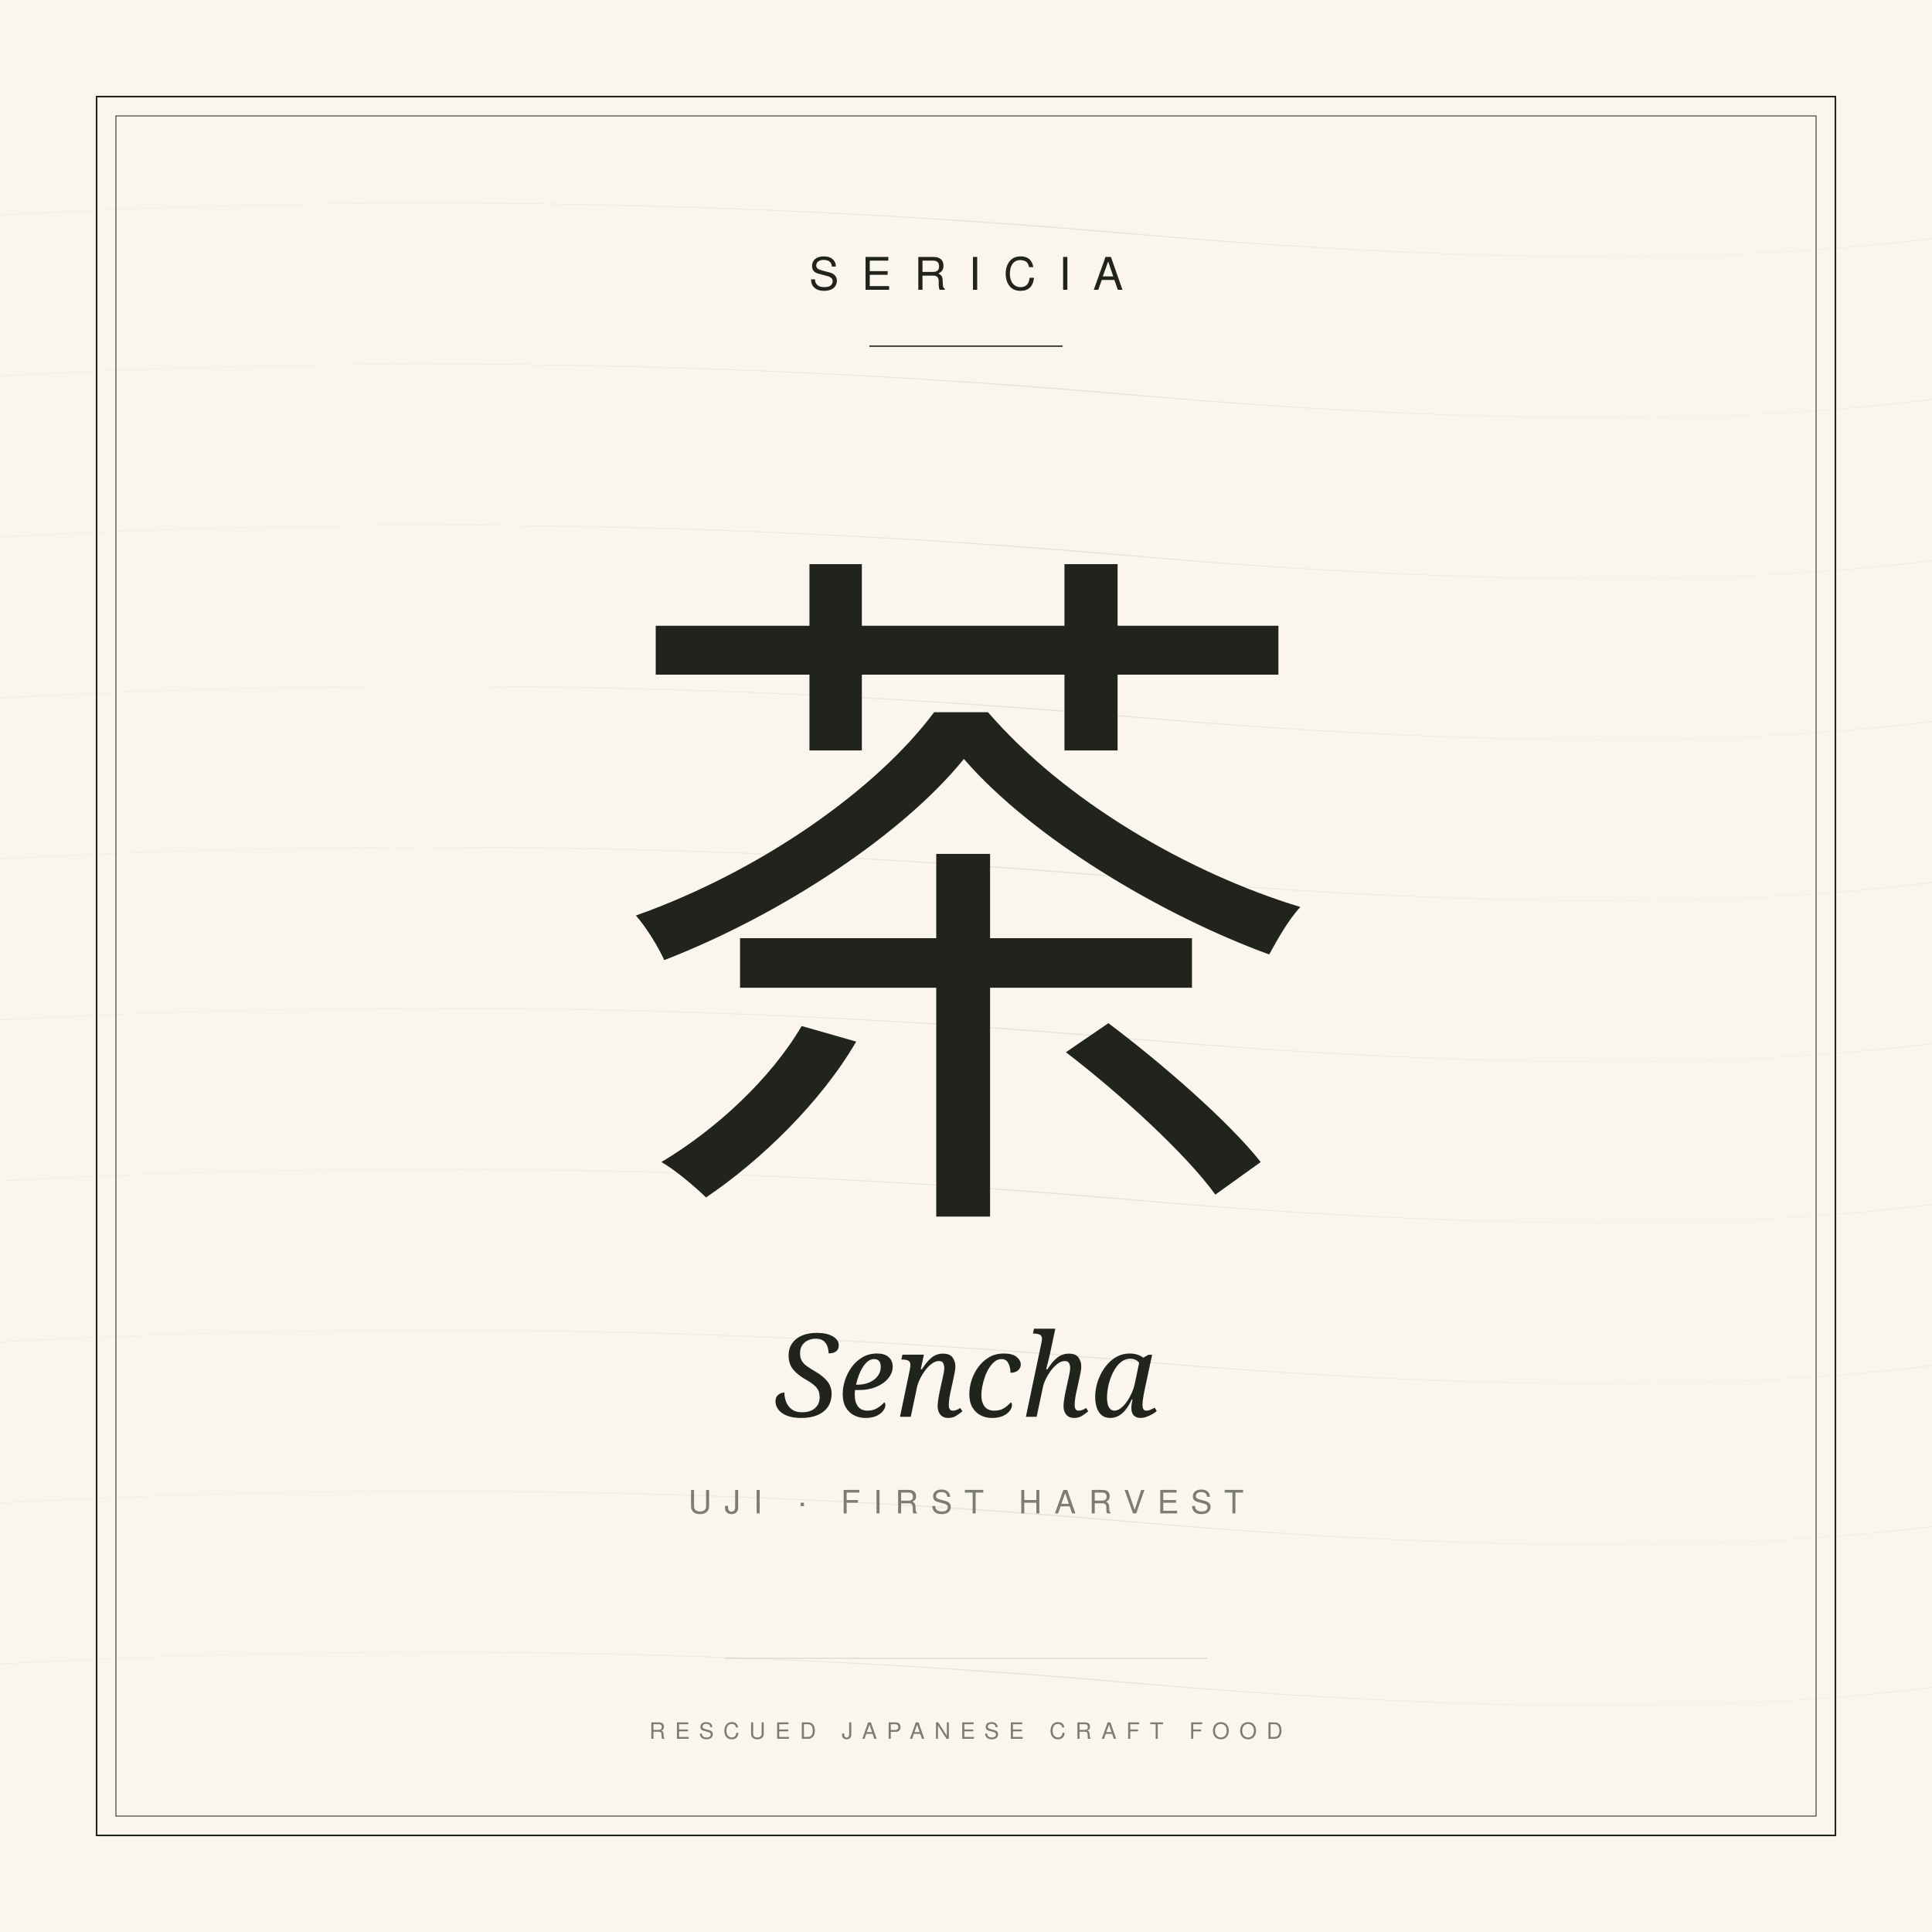
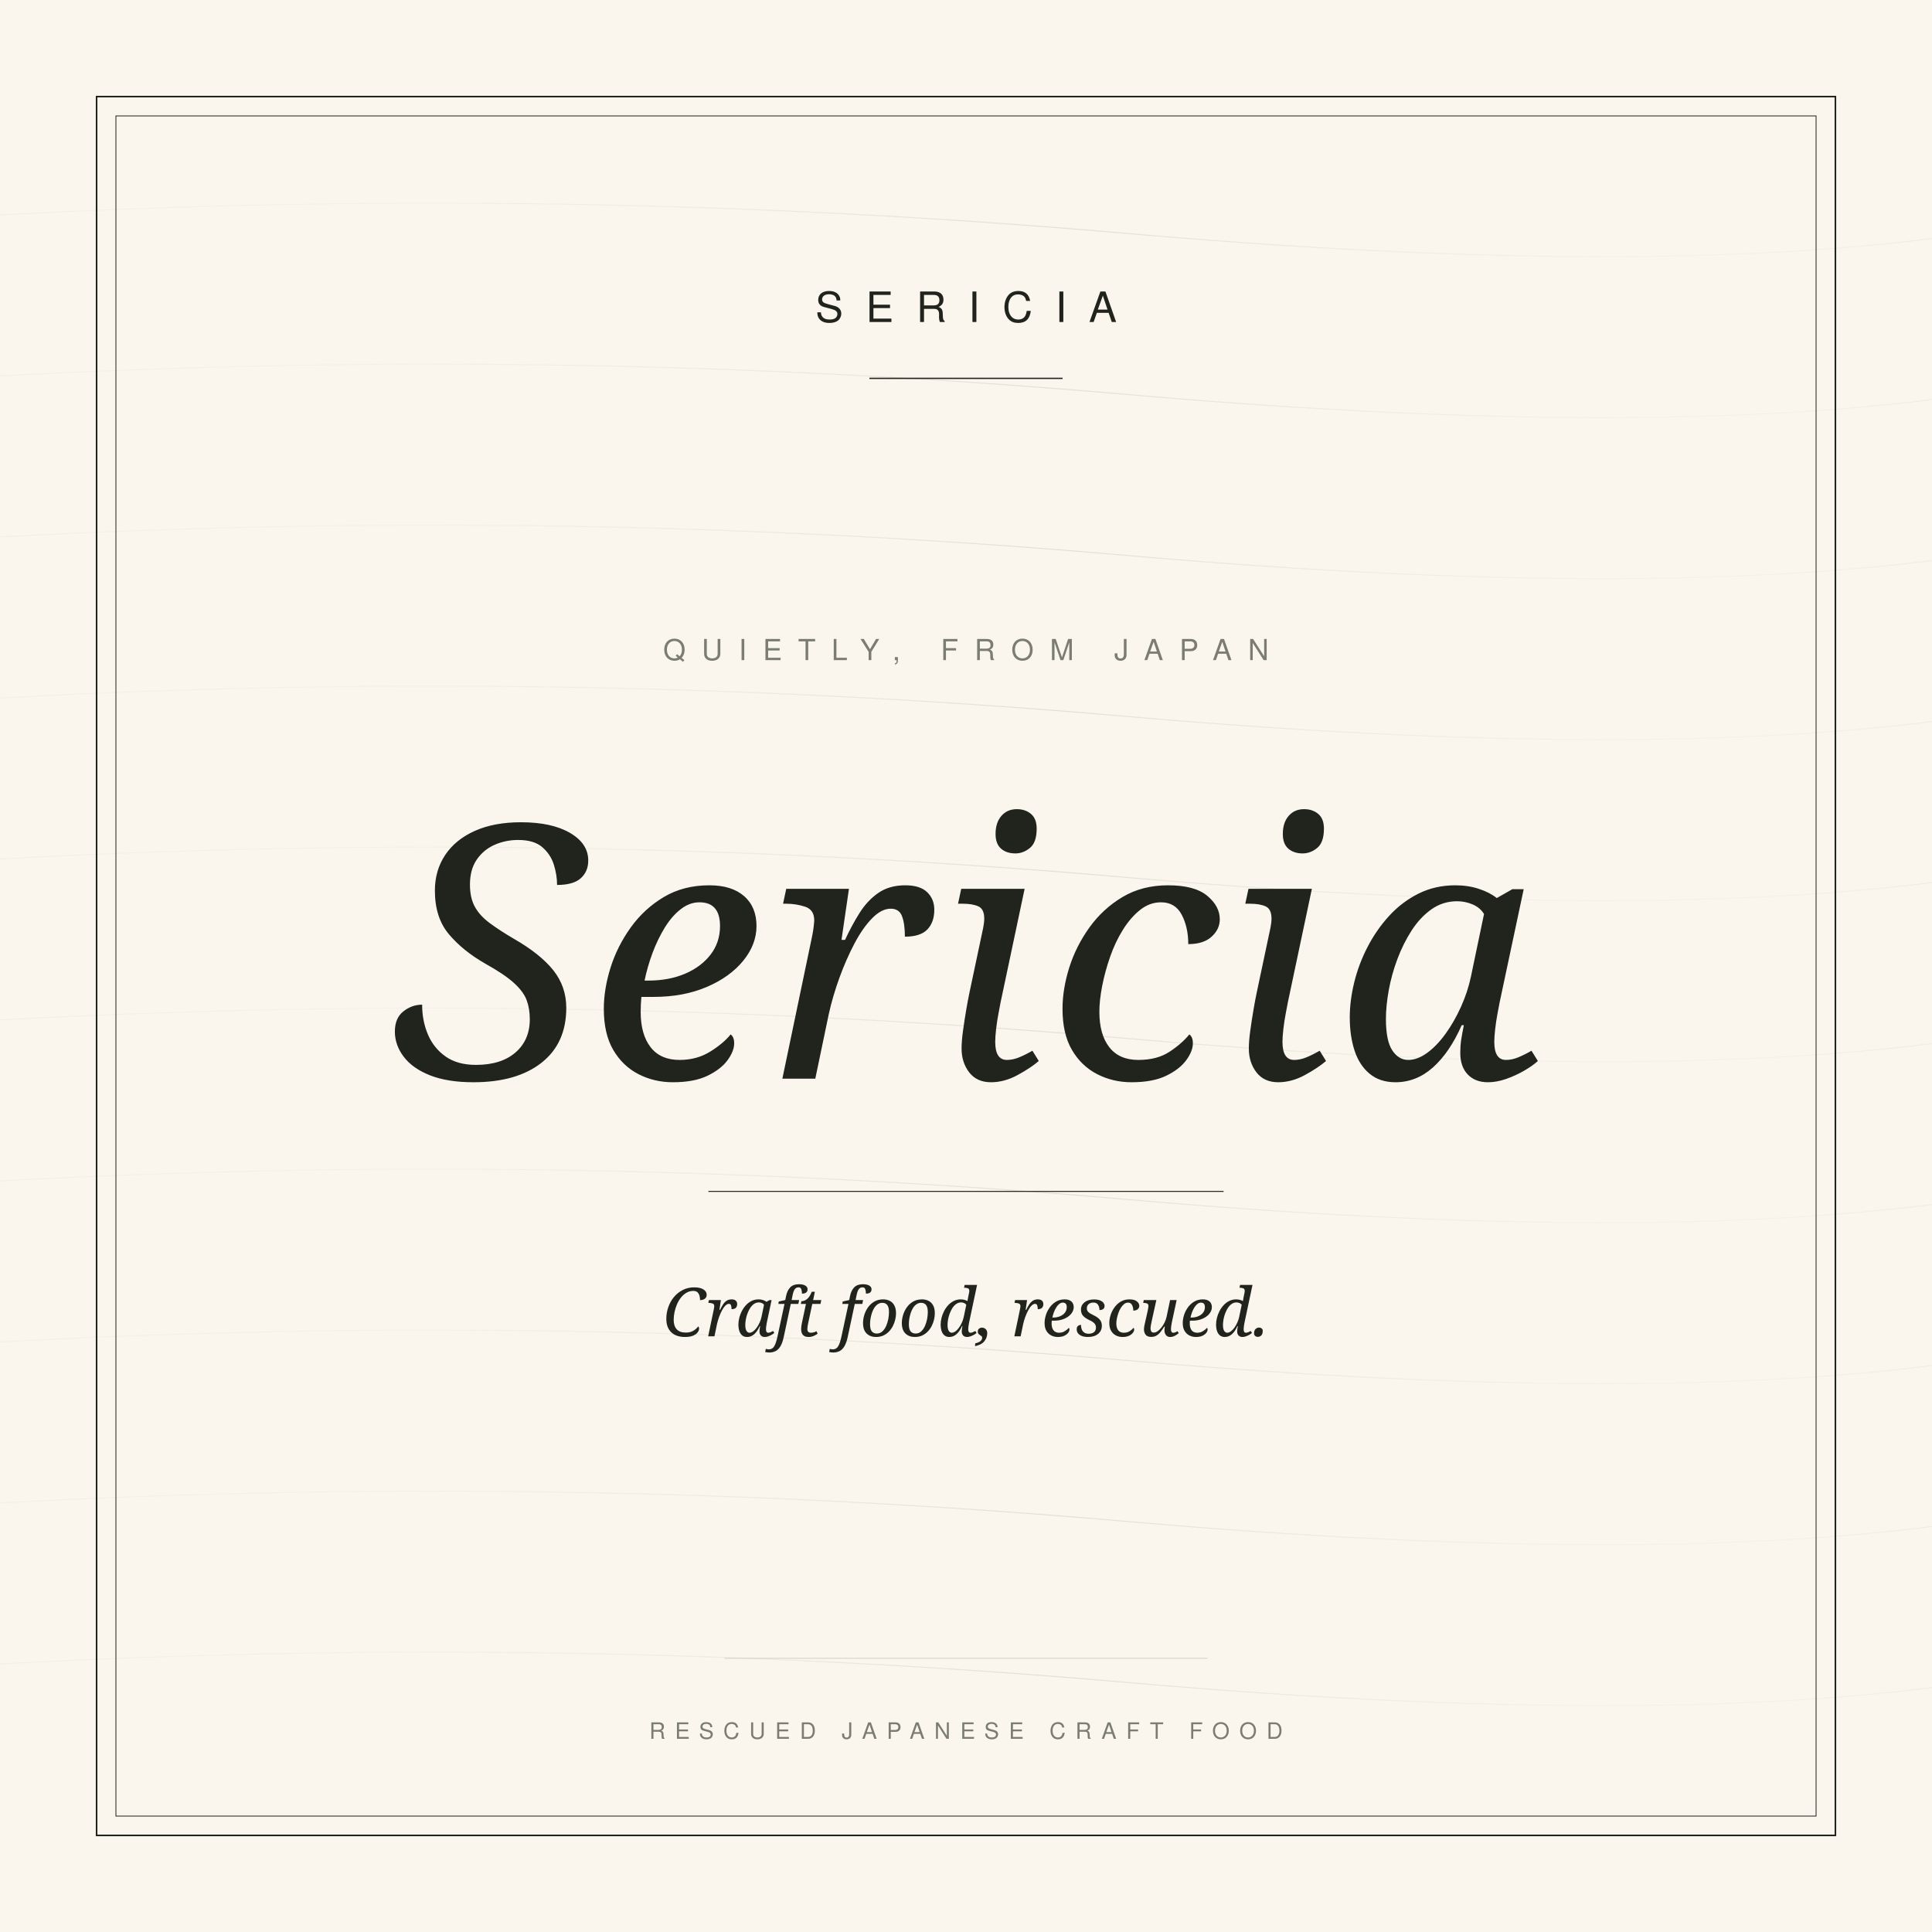
- <svg xmlns="http://www.w3.org/2000/svg" viewBox="0 0 1200 1200" role="img" aria-label="Sericia Uji Sencha placeholder">
+ <svg xmlns="http://www.w3.org/2000/svg" viewBox="0 0 1200 1200" role="img" aria-label="Sericia — rescued Japanese craft food">
  <defs>
    <linearGradient id="silk" x1="0" y1="0" x2="1" y2="1">
      <stop offset="0%" stop-color="#5c5d45" stop-opacity="0" />
      <stop offset="50%" stop-color="#5c5d45" stop-opacity="0.28" />
      <stop offset="100%" stop-color="#5c5d45" stop-opacity="0" />
    </linearGradient>
  </defs>
  <rect width="1200" height="1200" fill="#faf6ee" />
  <g opacity="0.55" fill="none" stroke="url(#silk)" stroke-width="0.6">
    <path d="M -100 140 Q 300 110, 700 145 T 1300 130" />
    <path d="M -100 240 Q 300 210, 700 245 T 1300 230" />
    <path d="M -100 340 Q 300 310, 700 345 T 1300 330" />
    <path d="M -100 440 Q 300 410, 700 445 T 1300 430" />
    <path d="M -100 540 Q 300 510, 700 545 T 1300 530" />
    <path d="M -100 640 Q 300 610, 700 645 T 1300 630" />
    <path d="M -100 740 Q 300 710, 700 745 T 1300 730" />
    <path d="M -100 840 Q 300 810, 700 845 T 1300 830" />
    <path d="M -100 940 Q 300 910, 700 945 T 1300 930" />
    <path d="M -100 1040 Q 300 1010, 700 1045 T 1300 1030" />
  </g>
  <rect x="60" y="60" width="1080" height="1080" fill="none" stroke="#21231d" stroke-width="1" />
  <rect x="72" y="72" width="1056" height="1056" fill="none" stroke="#21231d" stroke-width="0.5" />
-   <text x="600" y="180" text-anchor="middle" fill="#21231d" font-family="Helvetica, 'Helvetica Neue', Arial, sans-serif" font-size="28" font-weight="300" letter-spacing="14">SERICIA</text>
-   <line x1="540" y1="215" x2="660" y2="215" stroke="#21231d" stroke-width="0.8" />
-   <text x="600" y="720" text-anchor="middle" fill="#21231d" font-family="'Noto Serif JP', 'Yu Mincho', 'Hiragino Mincho ProN', serif" font-size="440" font-weight="300">茶</text>
-   <text x="600" y="880" text-anchor="middle" fill="#21231d" font-family="'Cormorant Garamond', 'Playfair Display', Georgia, serif" font-size="72" font-weight="300" font-style="italic">Sencha</text>
-   <text x="600" y="940" text-anchor="middle" fill="#7b7d73" font-family="Helvetica, 'Helvetica Neue', Arial, sans-serif" font-size="20" letter-spacing="8">UJI · FIRST HARVEST</text>
+   <text x="600" y="200" text-anchor="middle" fill="#21231d" font-family="Helvetica, 'Helvetica Neue', Arial, sans-serif" font-size="26" font-weight="300" letter-spacing="14">SERICIA</text>
+   <line x1="540" y1="235" x2="660" y2="235" stroke="#21231d" stroke-width="0.8" />
+   <text x="600" y="410" text-anchor="middle" fill="#7b7d73" font-family="Helvetica, 'Helvetica Neue', Arial, sans-serif" font-size="18" letter-spacing="10">QUIETLY, FROM JAPAN</text>
+   <text x="600" y="670" text-anchor="middle" fill="#21231d" font-family="'Cormorant Garamond', 'Didot', 'Playfair Display', Georgia, serif" font-size="220" font-weight="400" font-style="italic" letter-spacing="0.01em">Sericia</text>
+   <line x1="440" y1="740" x2="760" y2="740" stroke="#21231d" stroke-width="0.6" />
+   <text x="600" y="830" text-anchor="middle" fill="#21231d" font-family="'Cormorant Garamond', 'Didot', 'Playfair Display', Georgia, serif" font-size="42" font-weight="300" font-style="italic">Craft food, rescued.</text>
  <line x1="450" y1="1030" x2="750" y2="1030" stroke="#d4cfc4" stroke-width="0.5" />
  <text x="600" y="1080" text-anchor="middle" fill="#7b7d73" font-family="Helvetica, 'Helvetica Neue', Arial, sans-serif" font-size="14" letter-spacing="6">RESCUED JAPANESE CRAFT FOOD</text>
</svg>
